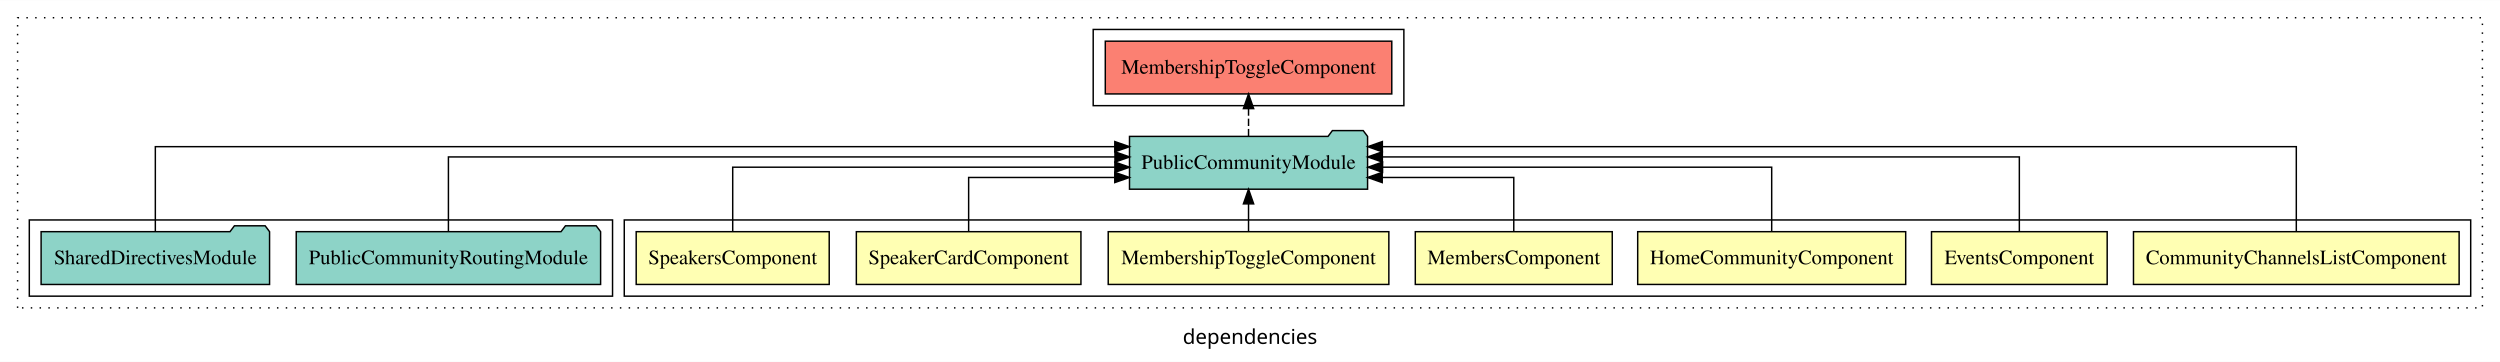
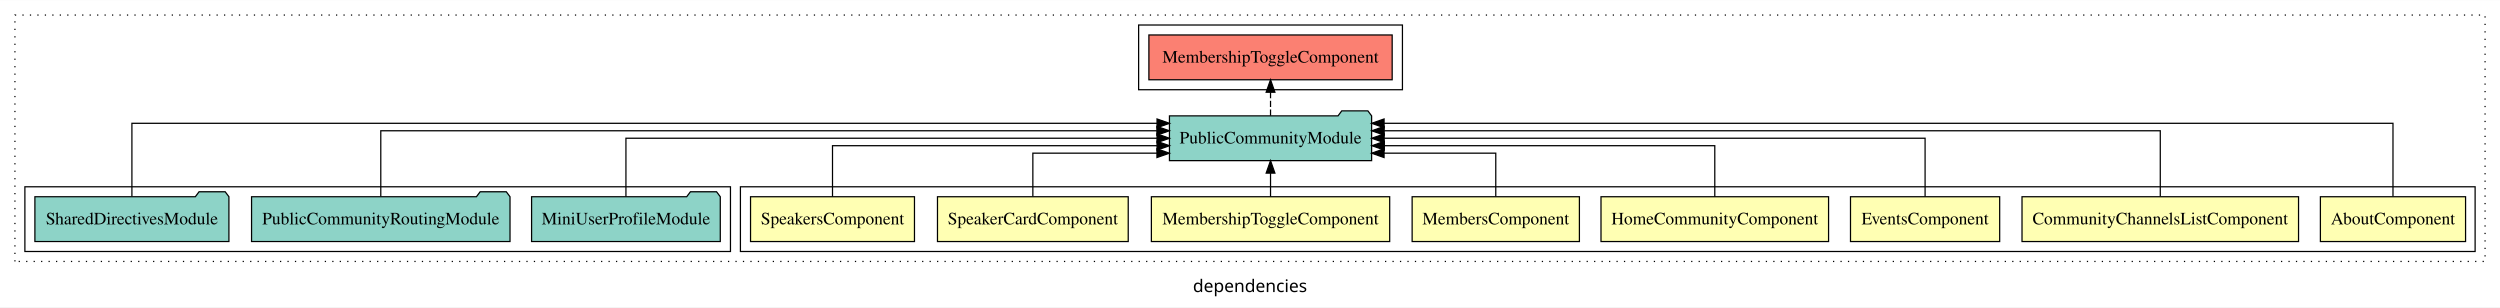
- <svg xmlns="http://www.w3.org/2000/svg" width="1706pt" height="247pt" viewBox="0.00 0.00 1706.00 246.80">
+ <svg xmlns="http://www.w3.org/2000/svg" width="2009pt" height="247pt" viewBox="0.00 0.00 2009.00 246.80">
  <g id="graph0" class="graph" transform="scale(1 1) rotate(0) translate(4 242.8)">
-     <polygon fill="white" stroke="transparent" points="-4,4 -4,-242.8 1702,-242.8 1702,4 -4,4" />
-     <text text-anchor="middle" x="849" y="-8.2" font-family="sans-serif" font-size="14.00">dependencies</text>
+     <polygon fill="white" stroke="transparent" points="-4,4 -4,-242.8 2005,-242.8 2005,4 -4,4" />
+     <text text-anchor="middle" x="1000.5" y="-8.2" font-family="sans-serif" font-size="14.00">dependencies</text>
    <g id="clust1" class="cluster">
-       <polygon fill="none" stroke="black" stroke-dasharray="1,5" points="8,-32.8 8,-230.8 1690,-230.8 1690,-32.8 8,-32.8" />
+       <polygon fill="none" stroke="black" stroke-dasharray="1,5" points="8,-32.8 8,-230.8 1993,-230.8 1993,-32.8 8,-32.8" />
+     </g>
+     <g id="clust12" class="cluster">
+       <polygon fill="none" stroke="black" points="911,-170.8 911,-222.8 1123,-222.8 1123,-170.8 911,-170.8" />
    </g>
    <g id="clust2" class="cluster">
-       <polygon fill="none" stroke="black" points="422,-40.8 422,-92.8 1682,-92.8 1682,-40.8 422,-40.8" />
-     </g>
-     <g id="clust10" class="cluster">
-       <polygon fill="none" stroke="black" points="16,-40.8 16,-92.8 414,-92.8 414,-40.8 16,-40.8" />
+       <polygon fill="none" stroke="black" points="591,-40.8 591,-92.8 1985,-92.8 1985,-40.8 591,-40.8" />
    </g>
    <g id="clust11" class="cluster">
-       <polygon fill="none" stroke="black" points="742,-170.8 742,-222.8 954,-222.8 954,-170.8 742,-170.8" />
+       <polygon fill="none" stroke="black" points="16,-40.8 16,-92.8 583,-92.8 583,-40.8 16,-40.8" />
    </g>
    <g id="node1" class="node">
-       <polygon fill="#ffffb3" stroke="black" points="1674.11,-84.8 1451.89,-84.8 1451.89,-48.8 1674.11,-48.8 1674.11,-84.8" />
-       <text text-anchor="middle" x="1563" y="-62.6" font-family="Times,serif" font-size="14.00">CommunityChannelsListComponent</text>
+       <polygon fill="#ffffb3" stroke="black" points="1977.33,-84.8 1860.67,-84.8 1860.67,-48.8 1977.33,-48.8 1977.33,-84.8" />
+       <text text-anchor="middle" x="1919" y="-62.6" font-family="Times,serif" font-size="14.00">AboutComponent</text>
+     </g>
+     <g id="node9" class="node">
+       <polygon fill="#8dd3c7" stroke="black" points="1098.23,-149.8 1095.23,-153.8 1074.23,-153.8 1071.23,-149.8 935.77,-149.8 935.77,-113.8 1098.23,-113.8 1098.23,-149.8" />
+       <text text-anchor="middle" x="1017" y="-127.6" font-family="Times,serif" font-size="14.00">PublicCommunityModule</text>
+     </g>
+     <g id="edge1" class="edge">
+       <path fill="none" stroke="black" d="M1919,-85.05C1919,-107.82 1919,-143.8 1919,-143.8 1919,-143.8 1108.24,-143.8 1108.24,-143.8" />
+       <polygon fill="black" stroke="black" points="1108.24,-140.3 1098.24,-143.8 1108.24,-147.3 1108.24,-140.3" />
+     </g>
+     <g id="node2" class="node">
+       <polygon fill="#ffffb3" stroke="black" points="1843.11,-84.8 1620.89,-84.8 1620.89,-48.8 1843.11,-48.8 1843.11,-84.8" />
+       <text text-anchor="middle" x="1732" y="-62.6" font-family="Times,serif" font-size="14.00">CommunityChannelsListComponent</text>
+     </g>
+     <g id="edge2" class="edge">
+       <path fill="none" stroke="black" d="M1732,-85.08C1732,-106.12 1732,-137.8 1732,-137.8 1732,-137.8 1108.32,-137.8 1108.32,-137.8" />
+       <polygon fill="black" stroke="black" points="1108.32,-134.3 1098.32,-137.8 1108.32,-141.3 1108.32,-134.3" />
+     </g>
+     <g id="node3" class="node">
+       <polygon fill="#ffffb3" stroke="black" points="1602.94,-84.8 1483.06,-84.8 1483.06,-48.8 1602.94,-48.8 1602.94,-84.8" />
+       <text text-anchor="middle" x="1543" y="-62.6" font-family="Times,serif" font-size="14.00">EventsComponent</text>
+     </g>
+     <g id="edge3" class="edge">
+       <path fill="none" stroke="black" d="M1543,-84.91C1543,-104.14 1543,-131.8 1543,-131.8 1543,-131.8 1108.32,-131.8 1108.32,-131.8" />
+       <polygon fill="black" stroke="black" points="1108.32,-128.3 1098.32,-131.8 1108.32,-135.3 1108.32,-128.3" />
+     </g>
+     <g id="node4" class="node">
+       <polygon fill="#ffffb3" stroke="black" points="1465.44,-84.8 1282.56,-84.8 1282.56,-48.8 1465.44,-48.8 1465.44,-84.8" />
+       <text text-anchor="middle" x="1374" y="-62.6" font-family="Times,serif" font-size="14.00">HomeCommunityComponent</text>
+     </g>
+     <g id="edge4" class="edge">
+       <path fill="none" stroke="black" d="M1374,-84.82C1374,-102.17 1374,-125.8 1374,-125.8 1374,-125.8 1108.46,-125.8 1108.46,-125.8" />
+       <polygon fill="black" stroke="black" points="1108.46,-122.3 1098.46,-125.8 1108.46,-129.3 1108.46,-122.3" />
+     </g>
+     <g id="node5" class="node">
+       <polygon fill="#ffffb3" stroke="black" points="1265.21,-84.8 1130.79,-84.8 1130.79,-48.8 1265.21,-48.8 1265.21,-84.8" />
+       <text text-anchor="middle" x="1198" y="-62.6" font-family="Times,serif" font-size="14.00">MembersComponent</text>
+     </g>
+     <g id="edge5" class="edge">
+       <path fill="none" stroke="black" d="M1198,-85.04C1198,-100.37 1198,-119.8 1198,-119.8 1198,-119.8 1108.23,-119.8 1108.23,-119.8" />
+       <polygon fill="black" stroke="black" points="1108.23,-116.3 1098.23,-119.8 1108.23,-123.3 1108.23,-116.3" />
+     </g>
+     <g id="node6" class="node">
+       <polygon fill="#ffffb3" stroke="black" points="1112.75,-84.8 921.25,-84.8 921.25,-48.8 1112.75,-48.8 1112.75,-84.8" />
+       <text text-anchor="middle" x="1017" y="-62.6" font-family="Times,serif" font-size="14.00">MembershipToggleComponent</text>
+     </g>
+     <g id="edge6" class="edge">
+       <path fill="none" stroke="black" d="M1017,-84.91C1017,-84.91 1017,-103.79 1017,-103.79" />
+       <polygon fill="black" stroke="black" points="1013.5,-103.79 1017,-113.79 1020.5,-103.79 1013.5,-103.79" />
+     </g>
+     <g id="node7" class="node">
+       <polygon fill="#ffffb3" stroke="black" points="902.64,-84.8 749.36,-84.8 749.36,-48.8 902.64,-48.8 902.64,-84.8" />
+       <text text-anchor="middle" x="826" y="-62.6" font-family="Times,serif" font-size="14.00">SpeakerCardComponent</text>
+     </g>
+     <g id="edge7" class="edge">
+       <path fill="none" stroke="black" d="M826,-85.04C826,-100.37 826,-119.8 826,-119.8 826,-119.8 925.72,-119.8 925.72,-119.8" />
+       <polygon fill="black" stroke="black" points="925.72,-123.3 935.72,-119.8 925.72,-116.3 925.72,-123.3" />
    </g>
    <g id="node8" class="node">
-       <polygon fill="#8dd3c7" stroke="black" points="929.23,-149.8 926.23,-153.8 905.23,-153.8 902.23,-149.8 766.77,-149.8 766.77,-113.8 929.23,-113.8 929.23,-149.8" />
-       <text text-anchor="middle" x="848" y="-127.6" font-family="Times,serif" font-size="14.00">PublicCommunityModule</text>
+       <polygon fill="#ffffb3" stroke="black" points="730.87,-84.8 599.13,-84.8 599.13,-48.8 730.87,-48.8 730.87,-84.8" />
+       <text text-anchor="middle" x="665" y="-62.6" font-family="Times,serif" font-size="14.00">SpeakersComponent</text>
    </g>
-     <g id="edge1" class="edge">
-       <path fill="none" stroke="black" d="M1563,-84.81C1563,-107.29 1563,-142.8 1563,-142.8 1563,-142.8 939.32,-142.8 939.32,-142.8" />
-       <polygon fill="black" stroke="black" points="939.32,-139.3 929.32,-142.8 939.32,-146.3 939.32,-139.3" />
+     <g id="edge8" class="edge">
+       <path fill="none" stroke="black" d="M665,-84.82C665,-102.17 665,-125.8 665,-125.8 665,-125.8 925.8,-125.8 925.8,-125.8" />
+       <polygon fill="black" stroke="black" points="925.8,-129.3 935.8,-125.8 925.8,-122.3 925.8,-129.3" />
    </g>
-     <g id="node2" class="node">
-       <polygon fill="#ffffb3" stroke="black" points="1433.94,-84.8 1314.06,-84.8 1314.06,-48.8 1433.94,-48.8 1433.94,-84.8" />
-       <text text-anchor="middle" x="1374" y="-62.6" font-family="Times,serif" font-size="14.00">EventsComponent</text>
+     <g id="node13" class="node">
+       <polygon fill="#fb8072" stroke="black" points="1114.75,-214.8 919.25,-214.8 919.25,-178.8 1114.75,-178.8 1114.75,-214.8" />
+       <text text-anchor="middle" x="1017" y="-192.6" font-family="Times,serif" font-size="14.00">MembershipToggleComponent </text>
    </g>
-     <g id="edge2" class="edge">
-       <path fill="none" stroke="black" d="M1374,-84.93C1374,-105.37 1374,-135.8 1374,-135.8 1374,-135.8 939.32,-135.8 939.32,-135.8" />
-       <polygon fill="black" stroke="black" points="939.32,-132.3 929.32,-135.8 939.32,-139.3 939.32,-132.3" />
+     <g id="edge12" class="edge">
+       <path fill="none" stroke="black" stroke-dasharray="5,2" d="M1017,-149.91C1017,-149.91 1017,-168.79 1017,-168.79" />
+       <polygon fill="black" stroke="black" points="1013.5,-168.79 1017,-178.79 1020.5,-168.79 1013.5,-168.79" />
    </g>
-     <g id="node3" class="node">
-       <polygon fill="#ffffb3" stroke="black" points="1296.44,-84.8 1113.56,-84.8 1113.56,-48.8 1296.44,-48.8 1296.44,-84.8" />
-       <text text-anchor="middle" x="1205" y="-62.6" font-family="Times,serif" font-size="14.00">HomeCommunityComponent</text>
+     <g id="node10" class="node">
+       <polygon fill="#8dd3c7" stroke="black" points="574.82,-84.8 571.82,-88.8 550.82,-88.8 547.82,-84.8 423.18,-84.8 423.18,-48.8 574.82,-48.8 574.82,-84.8" />
+       <text text-anchor="middle" x="499" y="-62.6" font-family="Times,serif" font-size="14.00">MiniUserProfileModule</text>
    </g>
-     <g id="edge3" class="edge">
-       <path fill="none" stroke="black" d="M1205,-85.07C1205,-103.36 1205,-128.8 1205,-128.8 1205,-128.8 939.46,-128.8 939.46,-128.8" />
-       <polygon fill="black" stroke="black" points="939.46,-125.3 929.46,-128.8 939.46,-132.3 939.46,-125.3" />
-     </g>
-     <g id="node4" class="node">
-       <polygon fill="#ffffb3" stroke="black" points="1096.2,-84.8 961.8,-84.8 961.8,-48.8 1096.2,-48.8 1096.2,-84.8" />
-       <text text-anchor="middle" x="1029" y="-62.6" font-family="Times,serif" font-size="14.00">MembersComponent</text>
-     </g>
-     <g id="edge4" class="edge">
-       <path fill="none" stroke="black" d="M1029,-84.81C1029,-100.85 1029,-121.8 1029,-121.8 1029,-121.8 939.23,-121.8 939.23,-121.8" />
-       <polygon fill="black" stroke="black" points="939.23,-118.3 929.23,-121.8 939.23,-125.3 939.23,-118.3" />
-     </g>
-     <g id="node5" class="node">
-       <polygon fill="#ffffb3" stroke="black" points="943.75,-84.8 752.25,-84.8 752.25,-48.8 943.75,-48.8 943.75,-84.8" />
-       <text text-anchor="middle" x="848" y="-62.6" font-family="Times,serif" font-size="14.00">MembershipToggleComponent</text>
-     </g>
-     <g id="edge5" class="edge">
-       <path fill="none" stroke="black" d="M848,-84.91C848,-84.91 848,-103.79 848,-103.79" />
-       <polygon fill="black" stroke="black" points="844.5,-103.79 848,-113.79 851.5,-103.79 844.5,-103.79" />
-     </g>
-     <g id="node6" class="node">
-       <polygon fill="#ffffb3" stroke="black" points="733.63,-84.8 580.37,-84.8 580.37,-48.8 733.63,-48.8 733.63,-84.8" />
-       <text text-anchor="middle" x="657" y="-62.6" font-family="Times,serif" font-size="14.00">SpeakerCardComponent</text>
-     </g>
-     <g id="edge6" class="edge">
-       <path fill="none" stroke="black" d="M657,-84.81C657,-100.85 657,-121.8 657,-121.8 657,-121.8 756.72,-121.8 756.72,-121.8" />
-       <polygon fill="black" stroke="black" points="756.72,-125.3 766.72,-121.8 756.72,-118.3 756.72,-125.3" />
-     </g>
-     <g id="node7" class="node">
-       <polygon fill="#ffffb3" stroke="black" points="561.86,-84.8 430.14,-84.8 430.14,-48.8 561.86,-48.8 561.86,-84.8" />
-       <text text-anchor="middle" x="496" y="-62.6" font-family="Times,serif" font-size="14.00">SpeakersComponent</text>
-     </g>
-     <g id="edge7" class="edge">
-       <path fill="none" stroke="black" d="M496,-85.07C496,-103.36 496,-128.8 496,-128.8 496,-128.8 756.8,-128.8 756.8,-128.8" />
-       <polygon fill="black" stroke="black" points="756.8,-132.3 766.8,-128.8 756.8,-125.3 756.8,-132.3" />
+     <g id="edge9" class="edge">
+       <path fill="none" stroke="black" d="M499,-84.91C499,-104.14 499,-131.8 499,-131.8 499,-131.8 925.78,-131.8 925.78,-131.8" />
+       <polygon fill="black" stroke="black" points="925.78,-135.3 935.78,-131.8 925.78,-128.3 925.78,-135.3" />
    </g>
    <g id="node11" class="node">
-       <polygon fill="#fb8072" stroke="black" points="945.75,-214.8 750.25,-214.8 750.25,-178.8 945.75,-178.8 945.75,-214.8" />
-       <text text-anchor="middle" x="848" y="-192.6" font-family="Times,serif" font-size="14.00">MembershipToggleComponent </text>
-     </g>
-     <g id="edge10" class="edge">
-       <path fill="none" stroke="black" stroke-dasharray="5,2" d="M848,-149.91C848,-149.91 848,-168.79 848,-168.79" />
-       <polygon fill="black" stroke="black" points="844.5,-168.79 848,-178.79 851.5,-168.79 844.5,-168.79" />
-     </g>
-     <g id="node9" class="node">
      <polygon fill="#8dd3c7" stroke="black" points="405.85,-84.8 402.85,-88.8 381.85,-88.8 378.85,-84.8 198.15,-84.8 198.15,-48.8 405.85,-48.8 405.85,-84.8" />
      <text text-anchor="middle" x="302" y="-62.6" font-family="Times,serif" font-size="14.00">PublicCommunityRoutingModule</text>
    </g>
-     <g id="edge8" class="edge">
-       <path fill="none" stroke="black" d="M302,-84.93C302,-105.37 302,-135.8 302,-135.8 302,-135.8 756.85,-135.8 756.85,-135.8" />
-       <polygon fill="black" stroke="black" points="756.85,-139.3 766.85,-135.8 756.85,-132.3 756.85,-139.3" />
+     <g id="edge10" class="edge">
+       <path fill="none" stroke="black" d="M302,-85.08C302,-106.12 302,-137.8 302,-137.8 302,-137.8 925.68,-137.8 925.68,-137.8" />
+       <polygon fill="black" stroke="black" points="925.68,-141.3 935.68,-137.8 925.68,-134.3 925.68,-141.3" />
    </g>
-     <g id="node10" class="node">
-       <polygon fill="#8dd3c7" stroke="black" points="179.95,-84.8 176.95,-88.8 155.95,-88.8 152.95,-84.8 24.05,-84.8 24.05,-48.8 179.95,-48.8 179.95,-84.8" />
+     <g id="node12" class="node">
+       <polygon fill="#8dd3c7" stroke="black" points="179.96,-84.8 176.96,-88.8 155.96,-88.8 152.96,-84.8 24.04,-84.8 24.04,-48.8 179.96,-48.8 179.96,-84.8" />
      <text text-anchor="middle" x="102" y="-62.6" font-family="Times,serif" font-size="14.00">SharedDirectivesModule</text>
    </g>
-     <g id="edge9" class="edge">
-       <path fill="none" stroke="black" d="M102,-84.81C102,-107.29 102,-142.8 102,-142.8 102,-142.8 756.74,-142.8 756.74,-142.8" />
-       <polygon fill="black" stroke="black" points="756.74,-146.3 766.74,-142.8 756.74,-139.3 756.74,-146.3" />
+     <g id="edge11" class="edge">
+       <path fill="none" stroke="black" d="M102,-85.05C102,-107.82 102,-143.8 102,-143.8 102,-143.8 925.8,-143.8 925.8,-143.8" />
+       <polygon fill="black" stroke="black" points="925.8,-147.3 935.8,-143.8 925.8,-140.3 925.8,-147.3" />
    </g>
  </g>
</svg>
